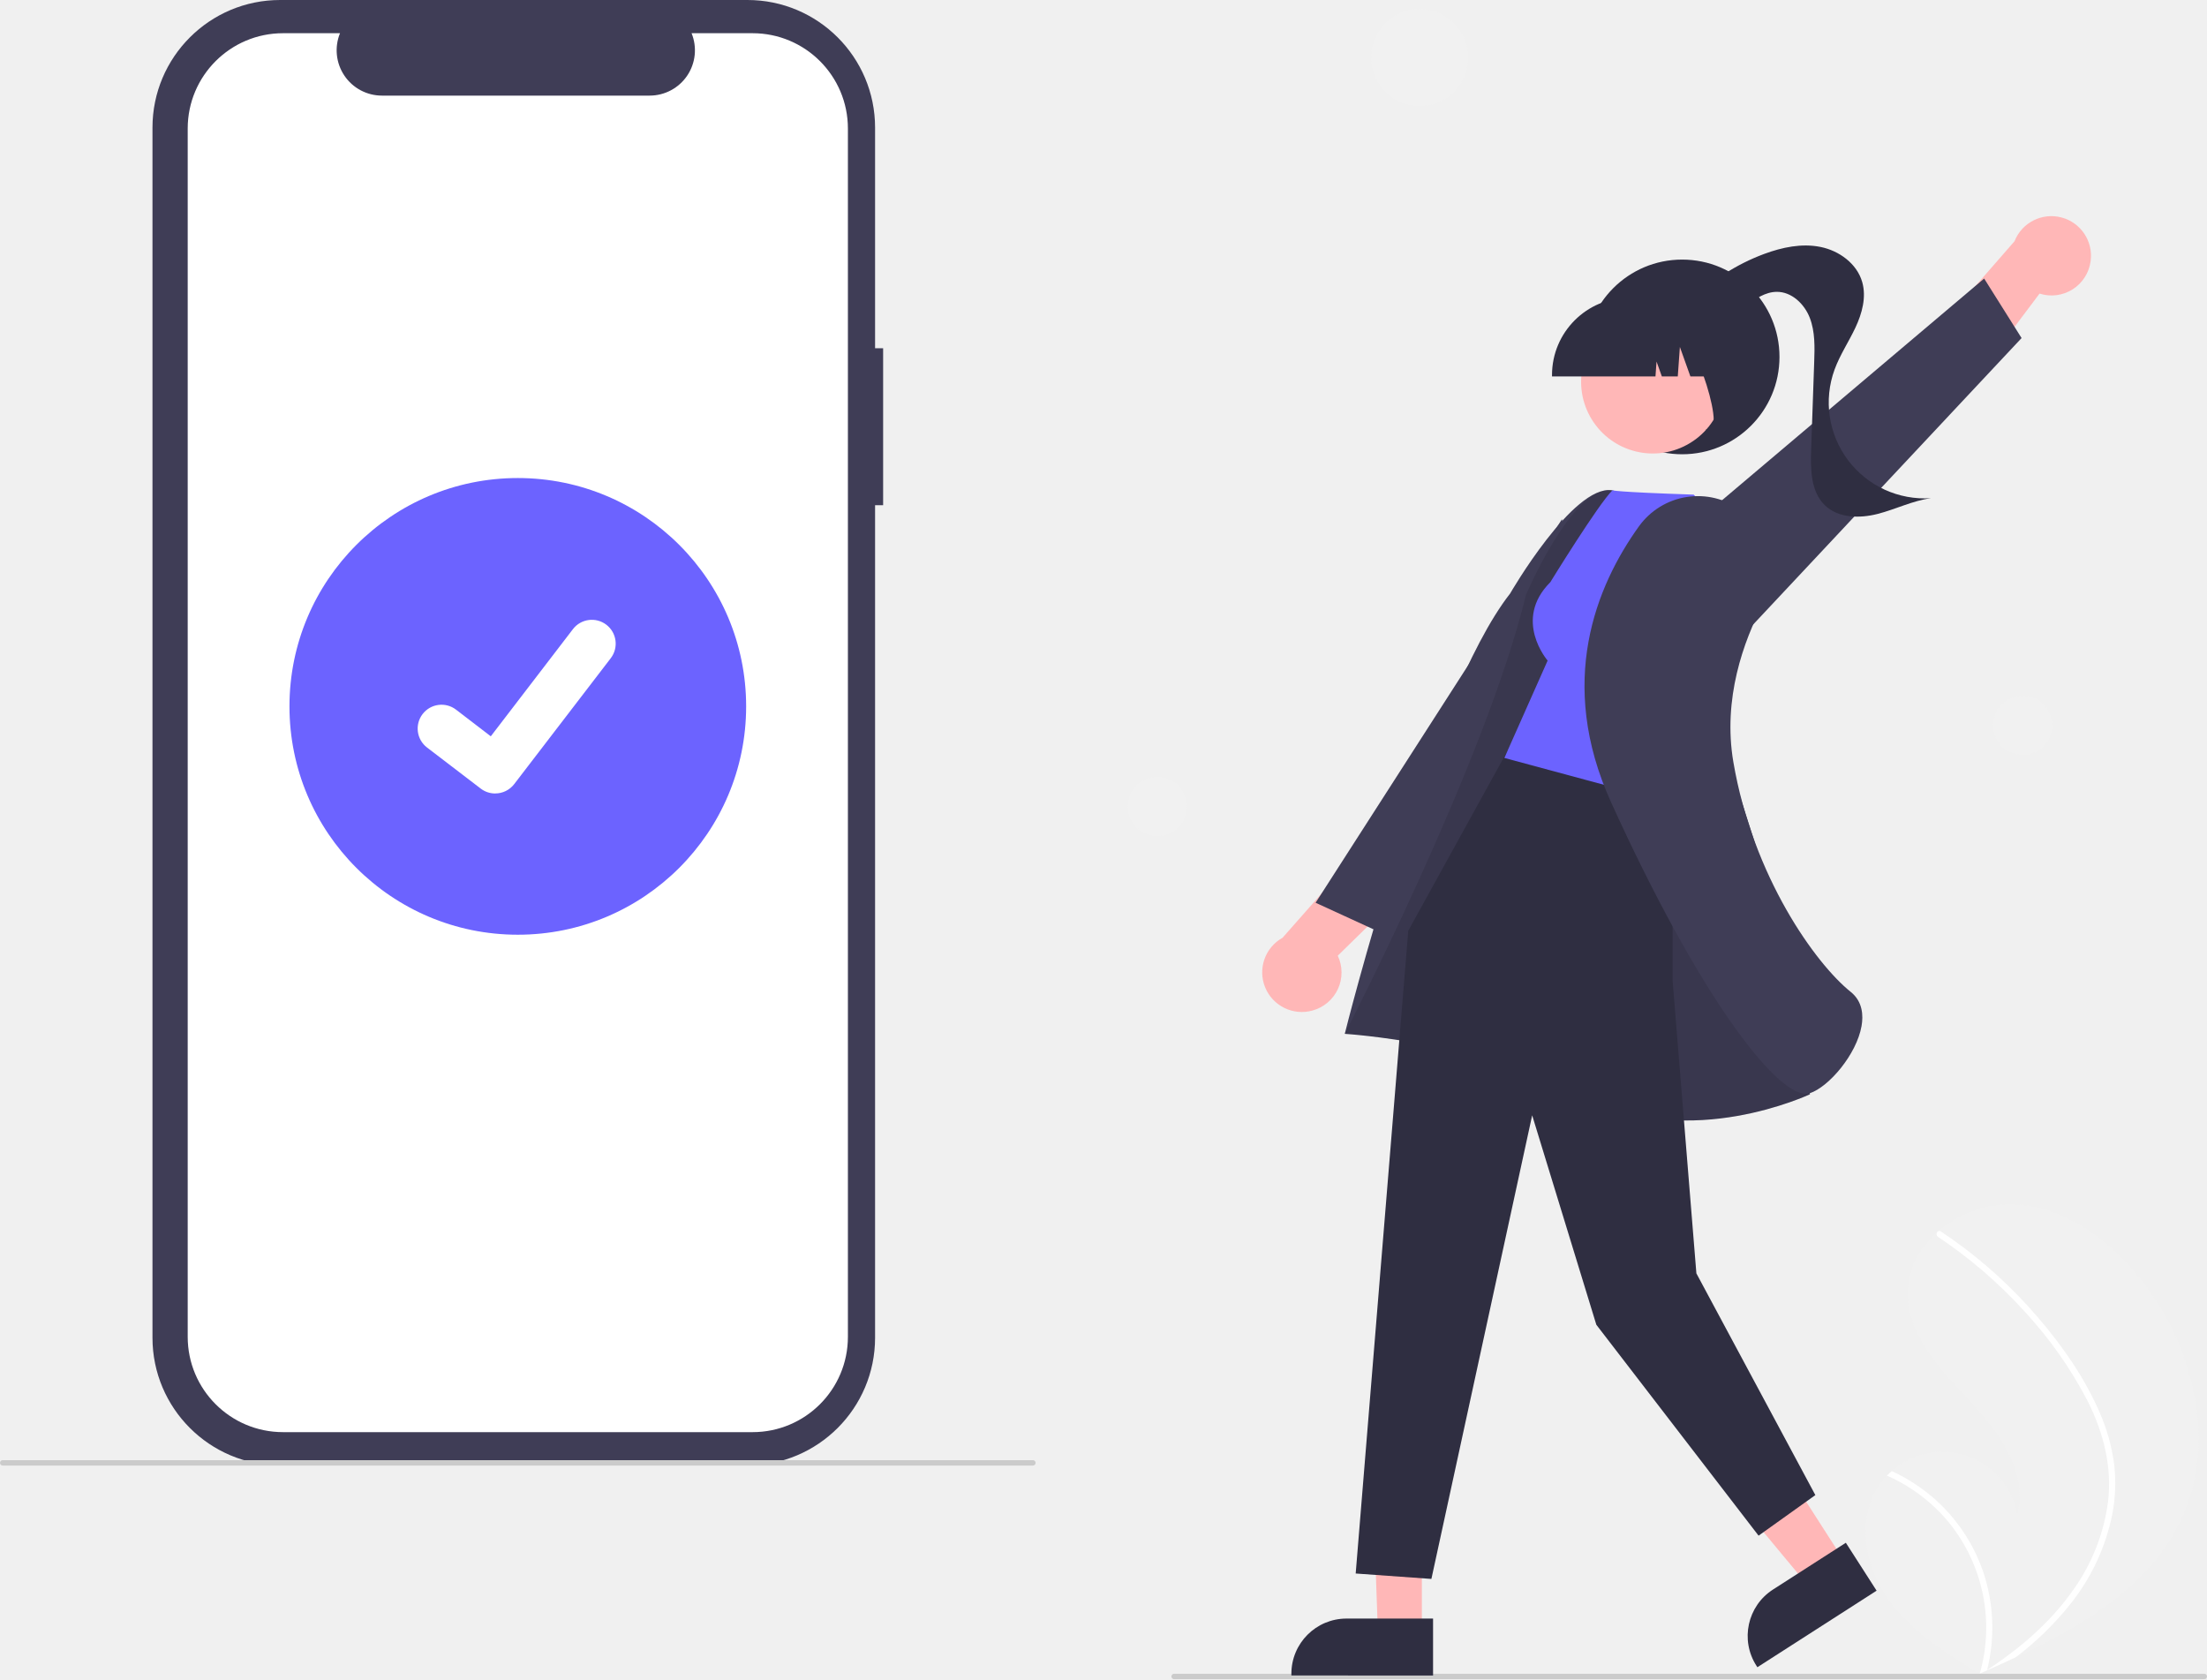
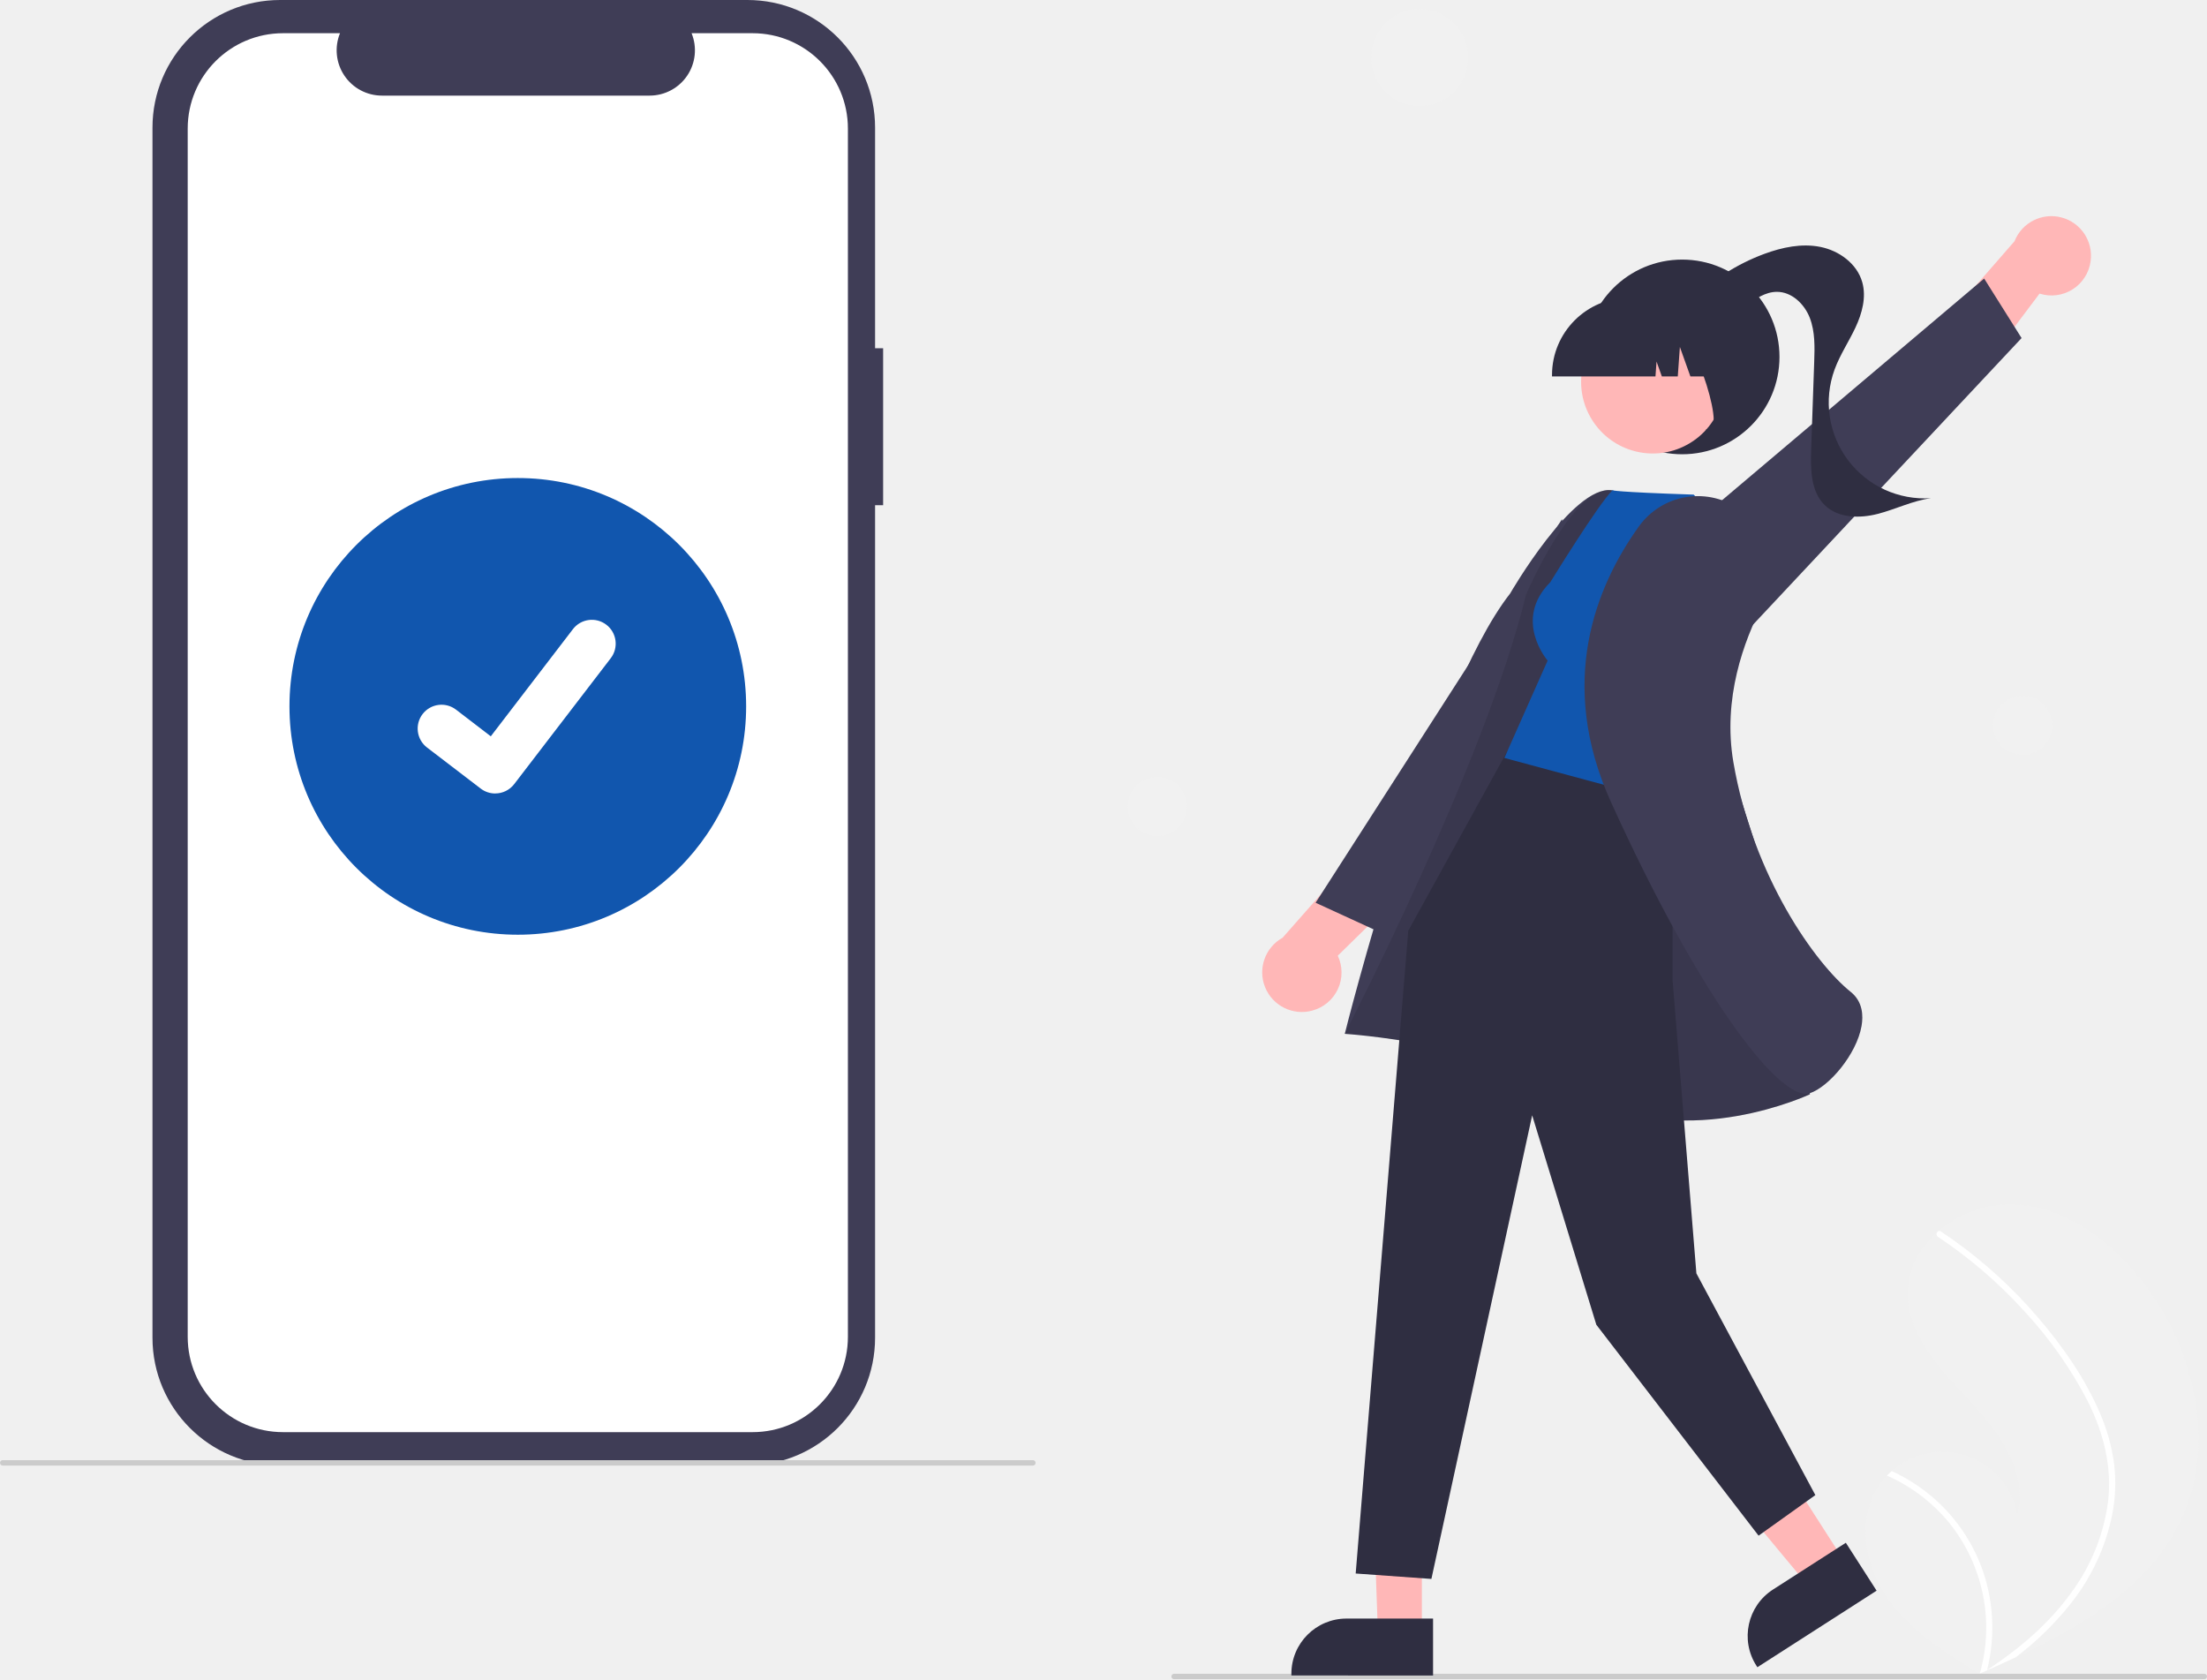
<svg xmlns="http://www.w3.org/2000/svg" width="816.215" height="621" viewBox="0 0 816.215 621" role="img" artist="Katerina Limpitsouni" source="https://undraw.co/">
  <path d="M518.501,268.281h-2.978V186.711A47.211,47.211,0,0,0,468.313,139.5H295.495a47.211,47.211,0,0,0-47.211,47.211V634.212a47.211,47.211,0,0,0,47.211,47.211H468.312a47.211,47.211,0,0,0,47.211-47.211v-307.868h2.978Z" transform="translate(-191.8923 -139.5)" fill="#3f3d56" />
  <path d="M470.217,151.783H447.659A16.75,16.75,0,0,1,432.15,174.859H333.145a16.75,16.75,0,0,1-15.508-23.076H296.567A35.256,35.256,0,0,0,261.311,187.039V633.884a35.256,35.256,0,0,0,35.256,35.256H470.217a35.256,35.256,0,0,0,35.256-35.256h0V187.039A35.256,35.256,0,0,0,470.217,151.783Z" transform="translate(-191.8923 -139.5)" fill="#fff" />
  <path d="M573.892,681.5h-381a1,1,0,0,1,0-2h381a1,1,0,0,1,0,2Z" transform="translate(-191.8923 -139.5)" fill="#cbcbcb" />
-   <circle id="baf12095-0797-4180-a98d-6422936d747a" data-name="Ellipse 44" cx="191.5" cy="261.234" r="84.446" fill="#6c63ff" />
-   <path id="b582f34e-fd02-4670-b1d8-d23f069ed737-614" data-name="Path 395" d="M375.024,432.947a8.758,8.758,0,0,1-5.269-1.751l-.094-.071-19.846-15.182a8.819,8.819,0,1,1,10.732-13.998l12.855,9.858L403.778,372.174a8.816,8.816,0,0,1,12.36-1.633l.003.002-.189.262.194-.262a8.826,8.826,0,0,1,1.631,12.362l-35.729,46.592a8.821,8.821,0,0,1-7.015,3.439Z" transform="translate(-191.8923 -139.5)" fill="#fff" />
+   <circle id="baf12095-0797-4180-a98d-6422936d747a" data-name="Ellipse 44" cx="191.5" cy="261.234" r="84.446" fill="#1156ae" />
+   <path id="b582f34e-fd02-4670-b1d8-d23f069ed737-185" data-name="Path 395" d="M375.024,432.947a8.758,8.758,0,0,1-5.269-1.751l-.094-.071-19.846-15.182a8.819,8.819,0,1,1,10.732-13.998l12.855,9.858L403.778,372.174a8.816,8.816,0,0,1,12.36-1.633l.003.002-.189.262.194-.262a8.826,8.826,0,0,1,1.631,12.362l-35.729,46.592a8.821,8.821,0,0,1-7.015,3.439Z" transform="translate(-191.8923 -139.5)" fill="#fff" />
  <path d="M886.137,689.8a26.263,26.263,0,0,1,3.606-4.595c.565-.586,1.16-1.137,1.774-1.674a28.142,28.142,0,0,1,46.402,16.007c4.124-15.252-6.612-30.276-17.406-41.816-10.8-11.536-23.143-24.191-23.081-39.998.03-8.796,4.333-16.643,10.829-22.46.2-.176.401-.352.605-.522a41.071,41.071,0,0,1,28.288-9.858c19.199,1.028,35.963,13.932,47.605,29.238,18.739,24.627,26.95,59.197,13.832,87.231-11.539,24.656-36.149,39.298-61.265,51.069q-5.261,2.466-10.501,4.783c-.023.006-.048.023-.071.029-.168.074-.336.148-.494.224-.721.318-1.442.636-2.157.95l.331.216,1.033.669c-.358-.217-.712-.427-1.07-.644-.107-.066-.219-.127-.325-.193-12.336-7.402-24.843-15.232-33.365-26.788C881.867,719.67,878.313,702.484,886.137,689.8Z" transform="translate(-191.8923 -139.5)" fill="#f1f1f1" />
  <path d="M968.44,661.936a69.818,69.818,0,0,1,5.376,19.53,60.624,60.624,0,0,1-.731,18.012,77.675,77.675,0,0,1-15.577,33.322,111.792,111.792,0,0,1-20.182,19.62q-5.26,2.466-10.501,4.783c-.023.006-.048.023-.072.029-.168.074-.336.148-.494.224-.721.318-1.442.636-2.157.95l.331.216,1.033.669c-.358-.217-.712-.427-1.07-.644-.106-.066-.219-.127-.325-.193a61.796,61.796,0,0,0-11.207-55.647A62.325,62.325,0,0,0,889.743,685.205c.564-.586,1.16-1.137,1.774-1.674a64.619,64.619,0,0,1,9.904,5.655,63.317,63.317,0,0,1,23.959,31.74,64.735,64.735,0,0,1,1.405,36.188c.619-.405,1.241-.82,1.845-1.234,11.492-7.75,22.083-17.057,30.061-28.471a72.261,72.261,0,0,0,12.822-32.585c1.529-12.834-1.682-25.454-7.412-36.905a151.257,151.257,0,0,0-23.696-33.67,171.872,171.872,0,0,0-31.776-27.322,1.236,1.236,0,0,1-.366-1.664,1.051,1.051,0,0,1,.605-.522.915.915,0,0,1,.78.158c1.44.961,2.868,1.931,4.279,2.929a173.822,173.822,0,0,1,31.765,29.016C954.721,637.4,962.94,649.126,968.44,661.936Z" transform="translate(-191.8923 -139.5)" fill="#fff" />
  <circle id="ae2e9f9a-ed63-4994-961d-af4fbb6f5199" data-name="Ellipse 44" cx="525.042" cy="21.276" r="17.934" fill="#f1f1f1" />
  <circle id="b777be60-18da-4893-88a8-55a275d98bc2" data-name="Ellipse 44" cx="748.042" cy="268.276" r="10.934" fill="#f1f1f1" />
  <circle id="a703acd2-aa23-4bff-9a86-75b7d9a928c1" data-name="Ellipse 44" cx="428.042" cy="298.276" r="10.934" fill="#f1f1f1" />
  <path d="M626.108,760.5h381a1,1,0,1,0,0-2h-381a1,1,0,0,0,0,2Z" transform="translate(-191.8923 -139.5)" fill="#cbcbcb" />
  <path d="M965.062,236.135a14.652,14.652,0,0,0-28.137-7.426l-30.917,35.444,9.072,25.337,31.093-41.415A14.573,14.573,0,0,0,965.062,236.135Z" transform="translate(-191.8923 -139.5)" fill="#ffb7b7" />
  <polygon points="645.013 234.549 747.642 125.02 733.799 103.012 605.076 211.876 645.013 234.549" fill="#3f3d56" />
  <circle cx="622.108" cy="132" r="36" fill="#2f2e41" />
  <path d="M816.894,251.163A75.485,75.485,0,0,1,844.357,233.404c6.639-2.459,13.865-3.979,20.805-2.582,6.941,1.397,13.504,6.198,15.44,13.008,1.583,5.568-.052,11.564-2.509,16.806-2.457,5.242-5.738,10.102-7.725,15.54a35.468,35.468,0,0,0,35.689,47.562c-6.819.914-13.105,4.119-19.771,5.825-6.666,1.706-14.533,1.59-19.486-3.185-5.241-5.052-5.346-13.267-5.093-20.542q.565-16.222,1.13-32.445c.192-5.515.356-11.208-1.633-16.356-1.989-5.148-6.716-9.656-12.235-9.609-4.183.035-7.885,2.569-11.239,5.068-3.354,2.499-6.905,5.165-11.071,5.536-4.166.372-8.923-2.711-8.611-6.882Z" transform="translate(-191.8923 -139.5)" fill="#2f2e41" />
  <path d="M677.269,513.223a14.652,14.652,0,0,1-11.039-26.925l31.101-35.284,26.305,5.683-36.997,36.238a14.573,14.573,0,0,1-9.369,20.287Z" transform="translate(-191.8923 -139.5)" fill="#ffb7b7" />
  <polygon points="587.698 247.405 510.183 344.705 486.555 333.857 577.665 192.012 587.698 247.405" fill="#3f3d56" />
  <polygon points="525.848 541.211 507.374 540.921 509.596 603.887 525.845 603.887 525.848 541.211" fill="#ffb7b7" />
  <path d="M721.882,738.082l-32.001-.001h-.001A20.395,20.395,0,0,0,669.486,758.474v.663l52.395.002Z" transform="translate(-191.8923 -139.5)" fill="#2f2e41" />
  <polygon points="648.165 524.511 627.984 537.467 668.352 586.032 682.026 577.253 648.165 524.511" fill="#ffb7b7" />
  <path d="M874.54,710.049,847.611,727.338l-.001.001a20.395,20.395,0,0,0-6.143,28.179l.358.558,44.091-28.307Z" transform="translate(-191.8923 -139.5)" fill="#2f2e41" />
  <path d="M847.247,471.74s-44.84-148.927-59.25-150.94-37.628,38.213-37.628,38.213c-30.103,38.408-61.144,162.821-61.144,162.821s51.747,3.238,89.573,23.363,82.468-1.019,82.468-1.019Z" transform="translate(-191.8923 -139.5)" fill="#3f3d56" />
  <path d="M847.247,471.74s-44.84-148.927-59.25-150.94-31.731,38.621-31.731,38.621c-15,62-67.041,162.413-67.041,162.413s51.747,3.238,89.573,23.363,82.468-1.019,82.468-1.019Z" transform="translate(-191.8923 -139.5)" opacity="0.1" style="isolation:isolate" />
  <polygon points="618.567 287.682 618.567 362.517 627.374 470.921 671.374 552.921 650.374 567.921 590.374 489.921 566.643 412.472 529.374 583.921 501.374 581.921 520.82 344.21 557.721 277.3 618.567 287.682" fill="#2f2e41" />
-   <path d="M765.25,354.8c-14,14-1,29-1,29l-16,36,63,17,22.016-98.378-15-16c-30-1-30.016-1.622-30.016-1.622C782.994,325.944,765.25,354.8,765.25,354.8Z" transform="translate(-191.8923 -139.5)" fill="#6c63ff" />
+   <path d="M765.25,354.8c-14,14-1,29-1,29l-16,36,63,17,22.016-98.378-15-16c-30-1-30.016-1.622-30.016-1.622C782.994,325.944,765.25,354.8,765.25,354.8Z" transform="translate(-191.8923 -139.5)" fill="#1156ae" />
  <path d="M835.803,328.23a26.884,26.884,0,0,0-37.777,5.913c-15.838,22.052-30.482,57.661-10.305,102.072,32.399,71.31,60.593,107.814,72.055,107.811a4.56,4.56,0,0,0,1.473-.231c7.055-2.394,17.256-14.332,19.103-24.853.661-3.766.504-9.011-4-12.612-12.936-10.346-36.158-42.562-43.402-84.964-4.003-23.43,3.76-44.772,10.978-58.55a26.879,26.879,0,0,0-7.777-34.329h0Z" transform="translate(-191.8923 -139.5)" fill="#3f3d56" />
  <circle cx="803.14" cy="280.711" r="26.5" transform="translate(-228.1167 280.1343) rotate(-28.6632)" fill="#ffb7b7" />
  <path d="M765.872,278.707h38.266l.393-5.494,1.962,5.494h5.892l.778-10.889,3.889,10.889h11.401v-.539a28.624,28.624,0,0,0-28.592-28.592h-5.395A28.624,28.624,0,0,0,765.872,278.168Z" transform="translate(-191.8923 -139.5)" fill="#2f2e41" />
  <path d="M822.67,298.454,839,293.156V253.5H808.156l.764.762C819.544,264.873,831.36,302.519,822.67,298.454Z" transform="translate(-191.8923 -139.5)" fill="#2f2e41" />
</svg>
